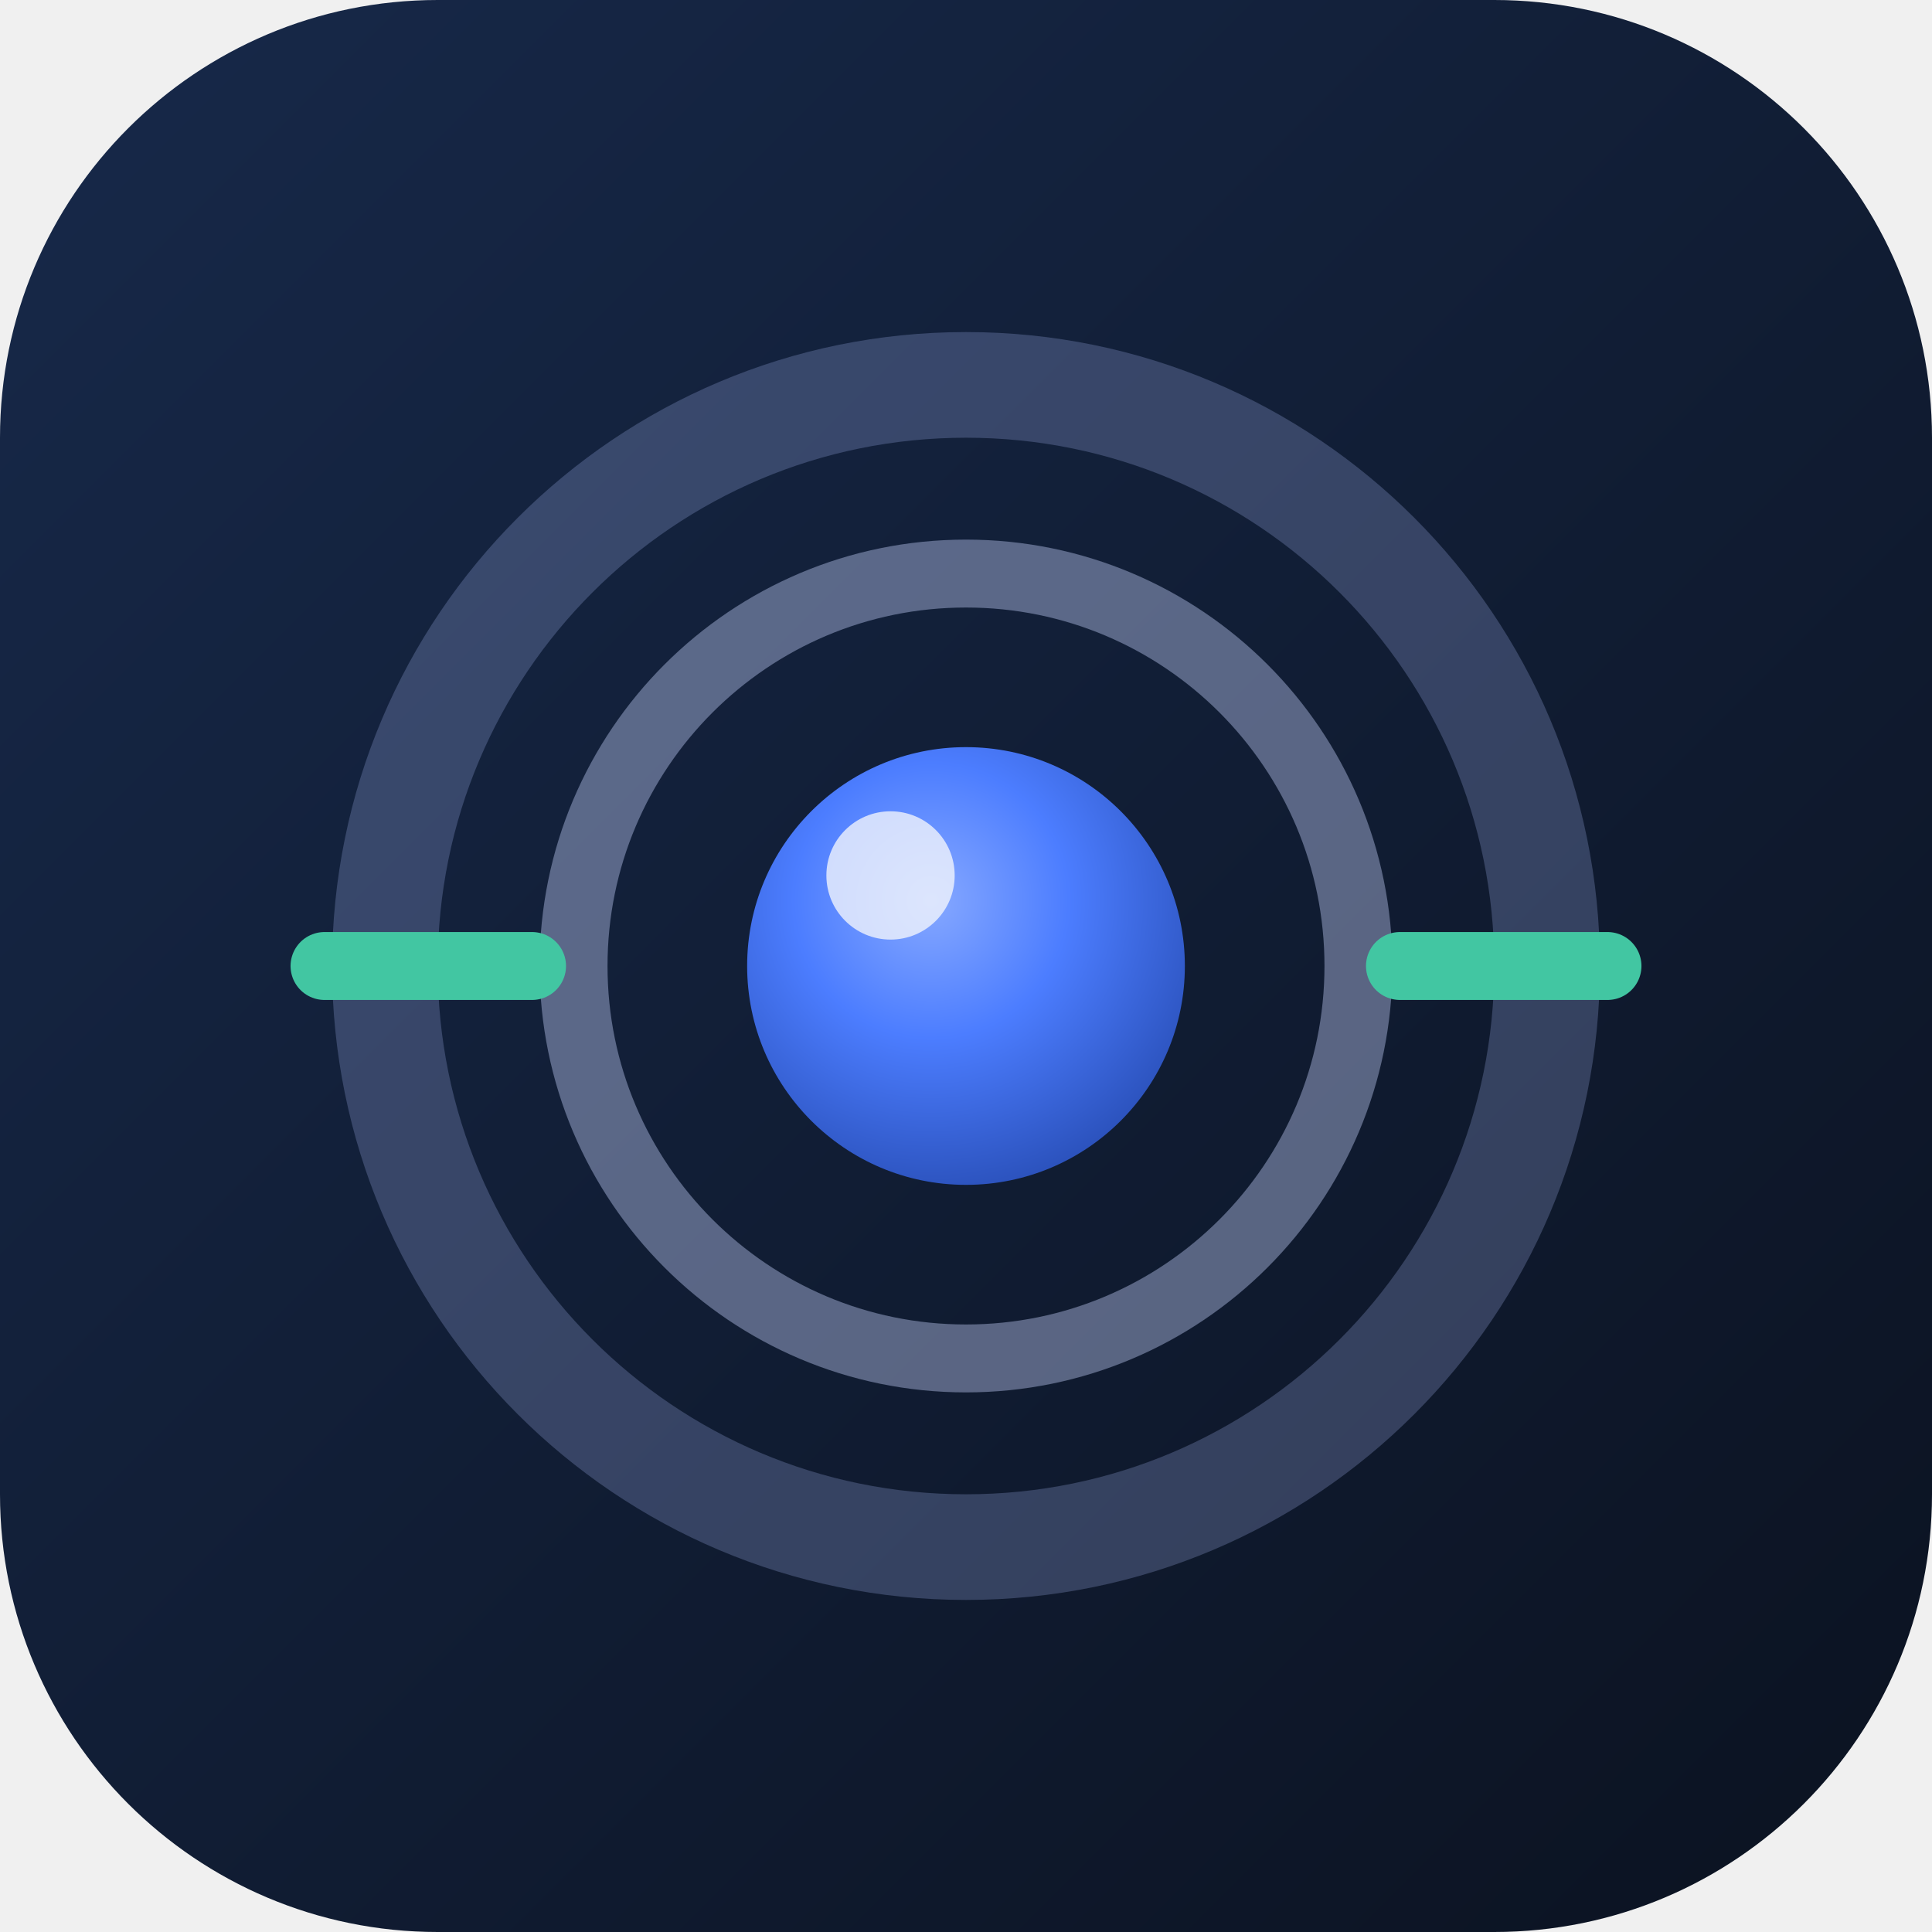
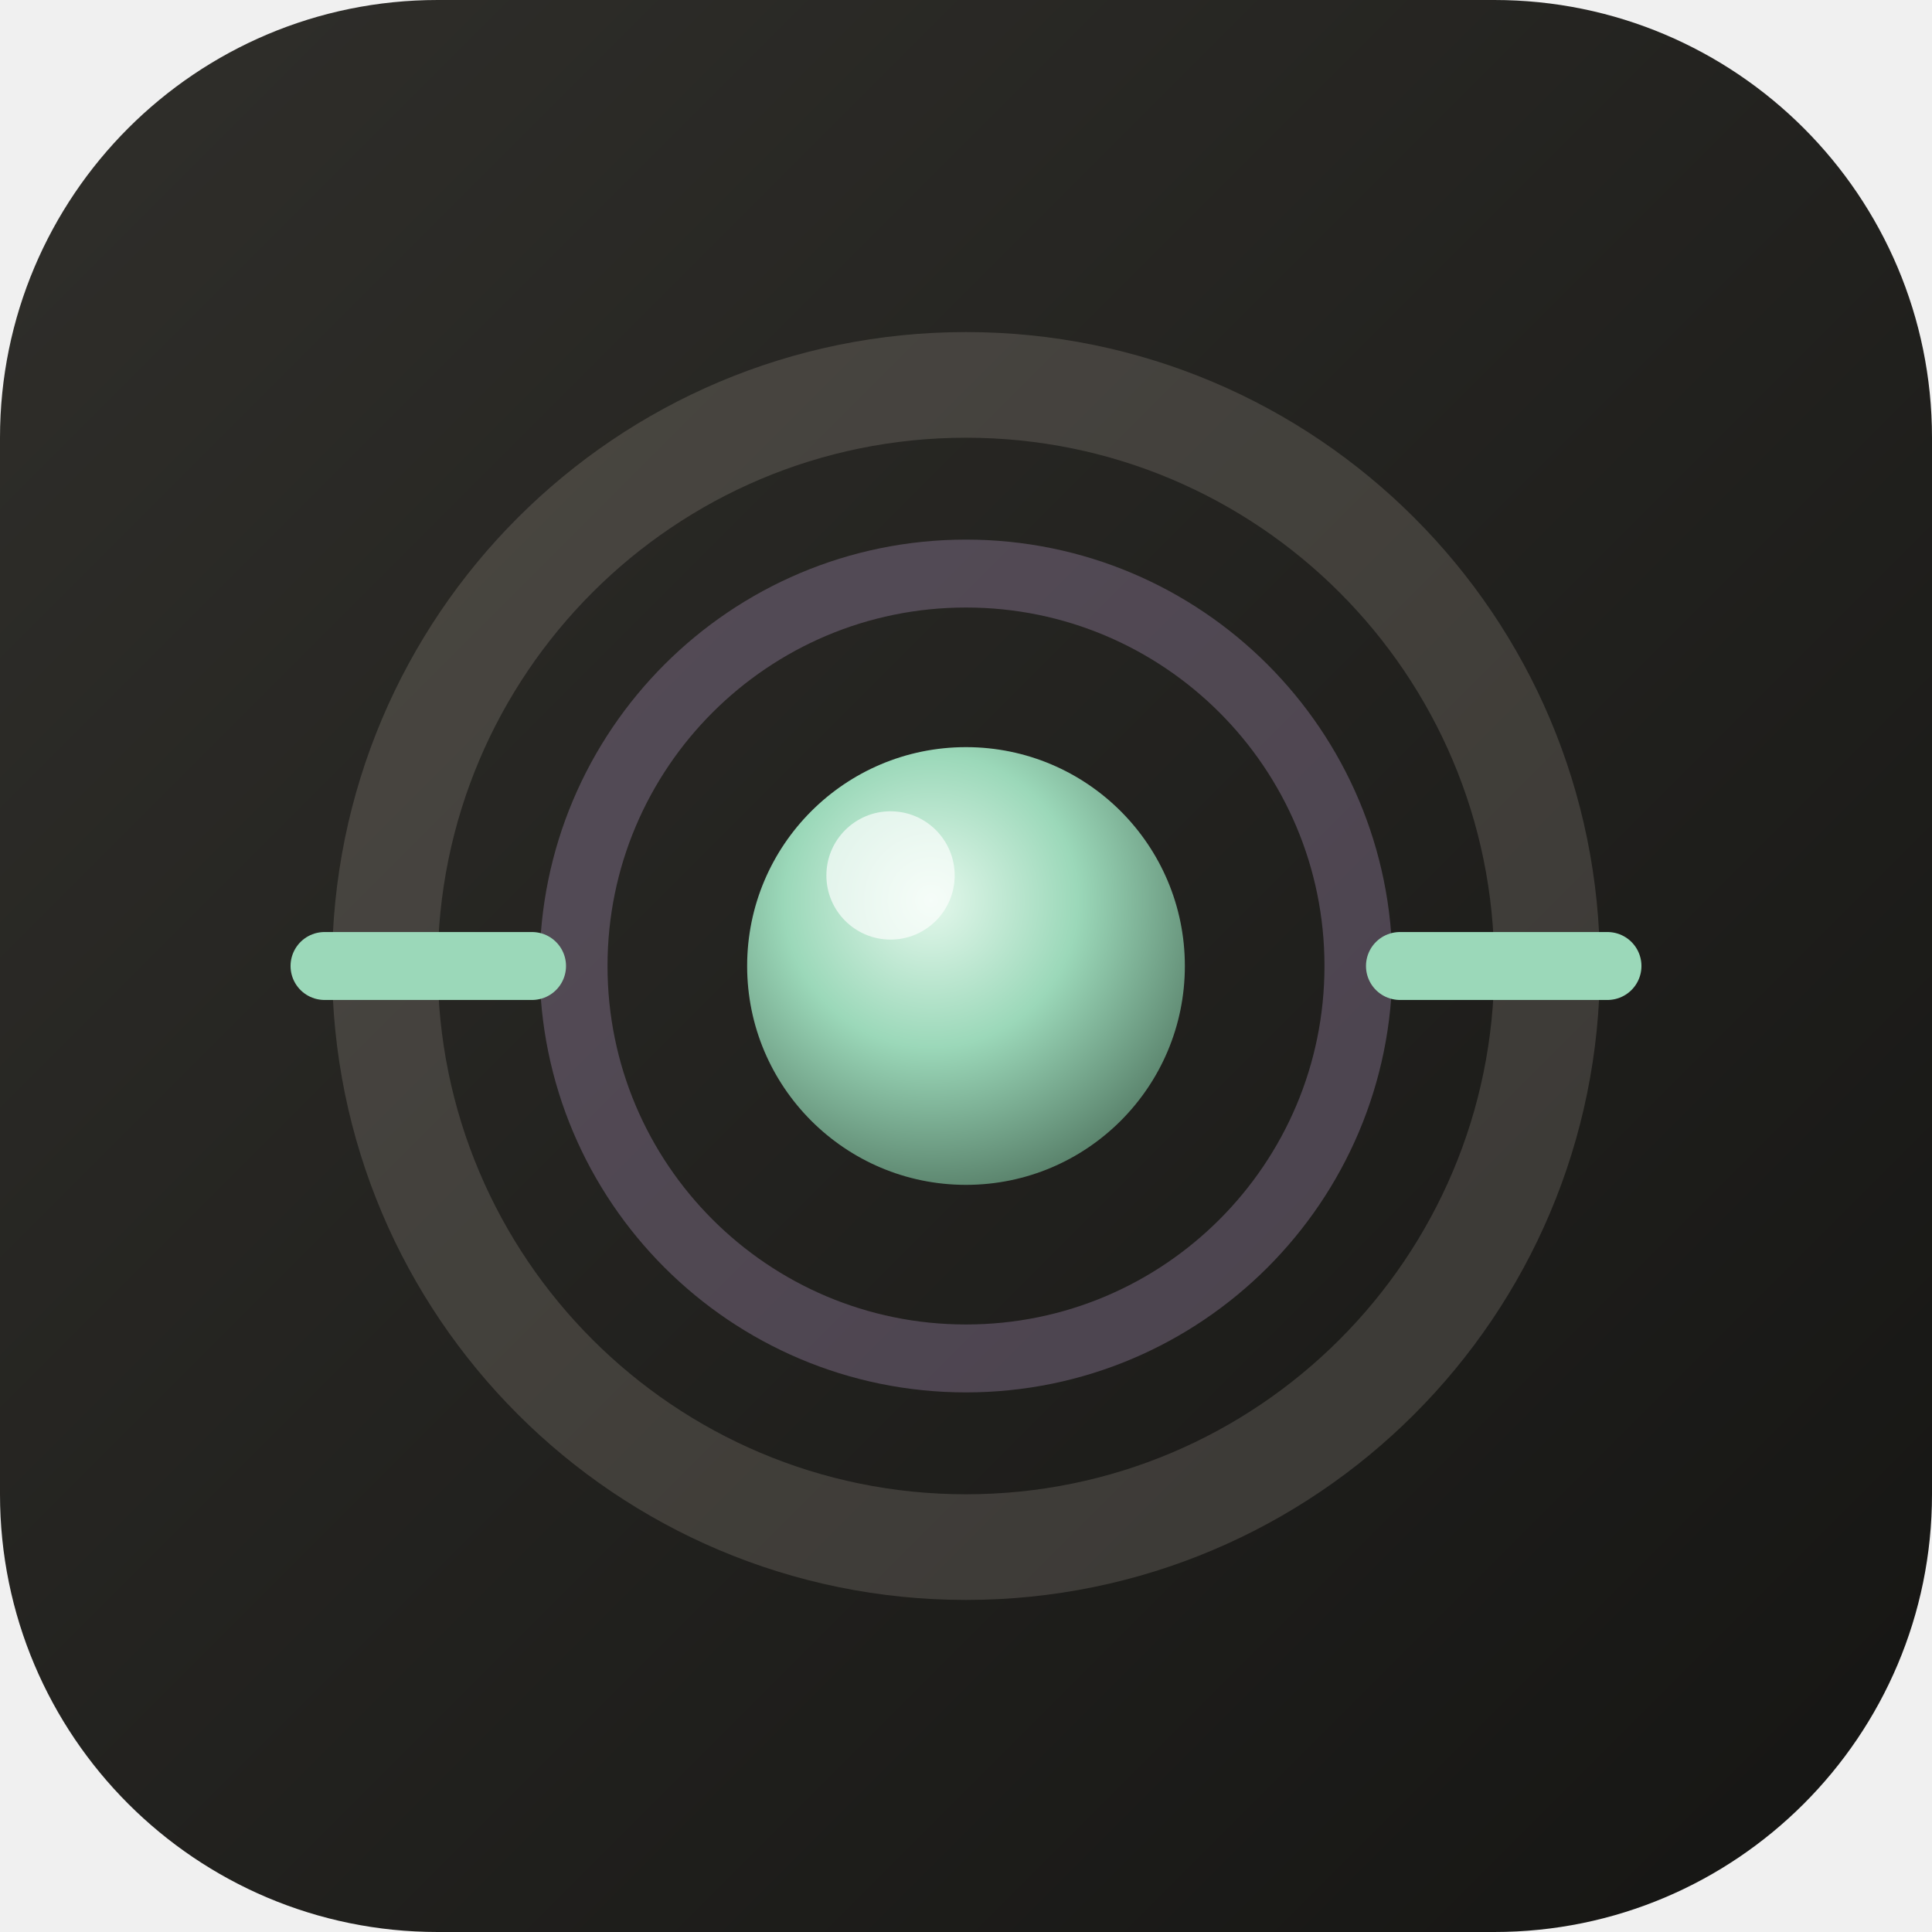
<svg xmlns="http://www.w3.org/2000/svg" viewBox="0 0 512 512">
  <defs>
    <linearGradient id="ground" x1="0" y1="0" x2="1" y2="1">
-       <stop offset="0" stop-color="#17294A" />
-       <stop offset="1" stop-color="#0B1220" />
+       <stop offset="0" stop-color="#302F2B" />
+       <stop offset="1" stop-color="#151513" />
    </linearGradient>
    <radialGradient id="lens" cx=".42" cy=".35" r=".7">
-       <stop offset="0" stop-color="#86A8FF" />
-       <stop offset=".45" stop-color="#4C7DFF" />
-       <stop offset="1" stop-color="#294FB8" />
+       <stop offset="0" stop-color="#E4F8EC" />
+       <stop offset=".48" stop-color="#9BD8B9" />
+       <stop offset="1" stop-color="#557C66" />
    </radialGradient>
  </defs>
  <rect width="512" height="512" rx="116" fill="url(#ground)" />
-   <circle cx="256" cy="256" r="154" fill="none" stroke="#AFC3FF" stroke-opacity=".24" stroke-width="28" />
-   <circle cx="256" cy="256" r="104" fill="none" stroke="#C9D6FF" stroke-opacity=".4" stroke-width="18" />
+   <circle cx="256" cy="256" r="154" fill="none" stroke="#E7DED2" stroke-opacity=".16" stroke-width="28" />
+   <circle cx="256" cy="256" r="104" fill="none" stroke="#C4A9D6" stroke-opacity=".28" stroke-width="18" />
  <circle cx="256" cy="256" r="58" fill="url(#lens)" />
-   <circle cx="236" cy="232" r="17" fill="#F7F9FC" fill-opacity=".76" />
-   <path d="M86 256h55M371 256h55" stroke="#42C6A2" stroke-width="18" stroke-linecap="round" />
+   <circle cx="236" cy="232" r="17" fill="#FFFFFF" fill-opacity=".66" />
+   <path d="M86 256h55M371 256h55" stroke="#9BD8B9" stroke-width="18" stroke-linecap="round" />
</svg>
